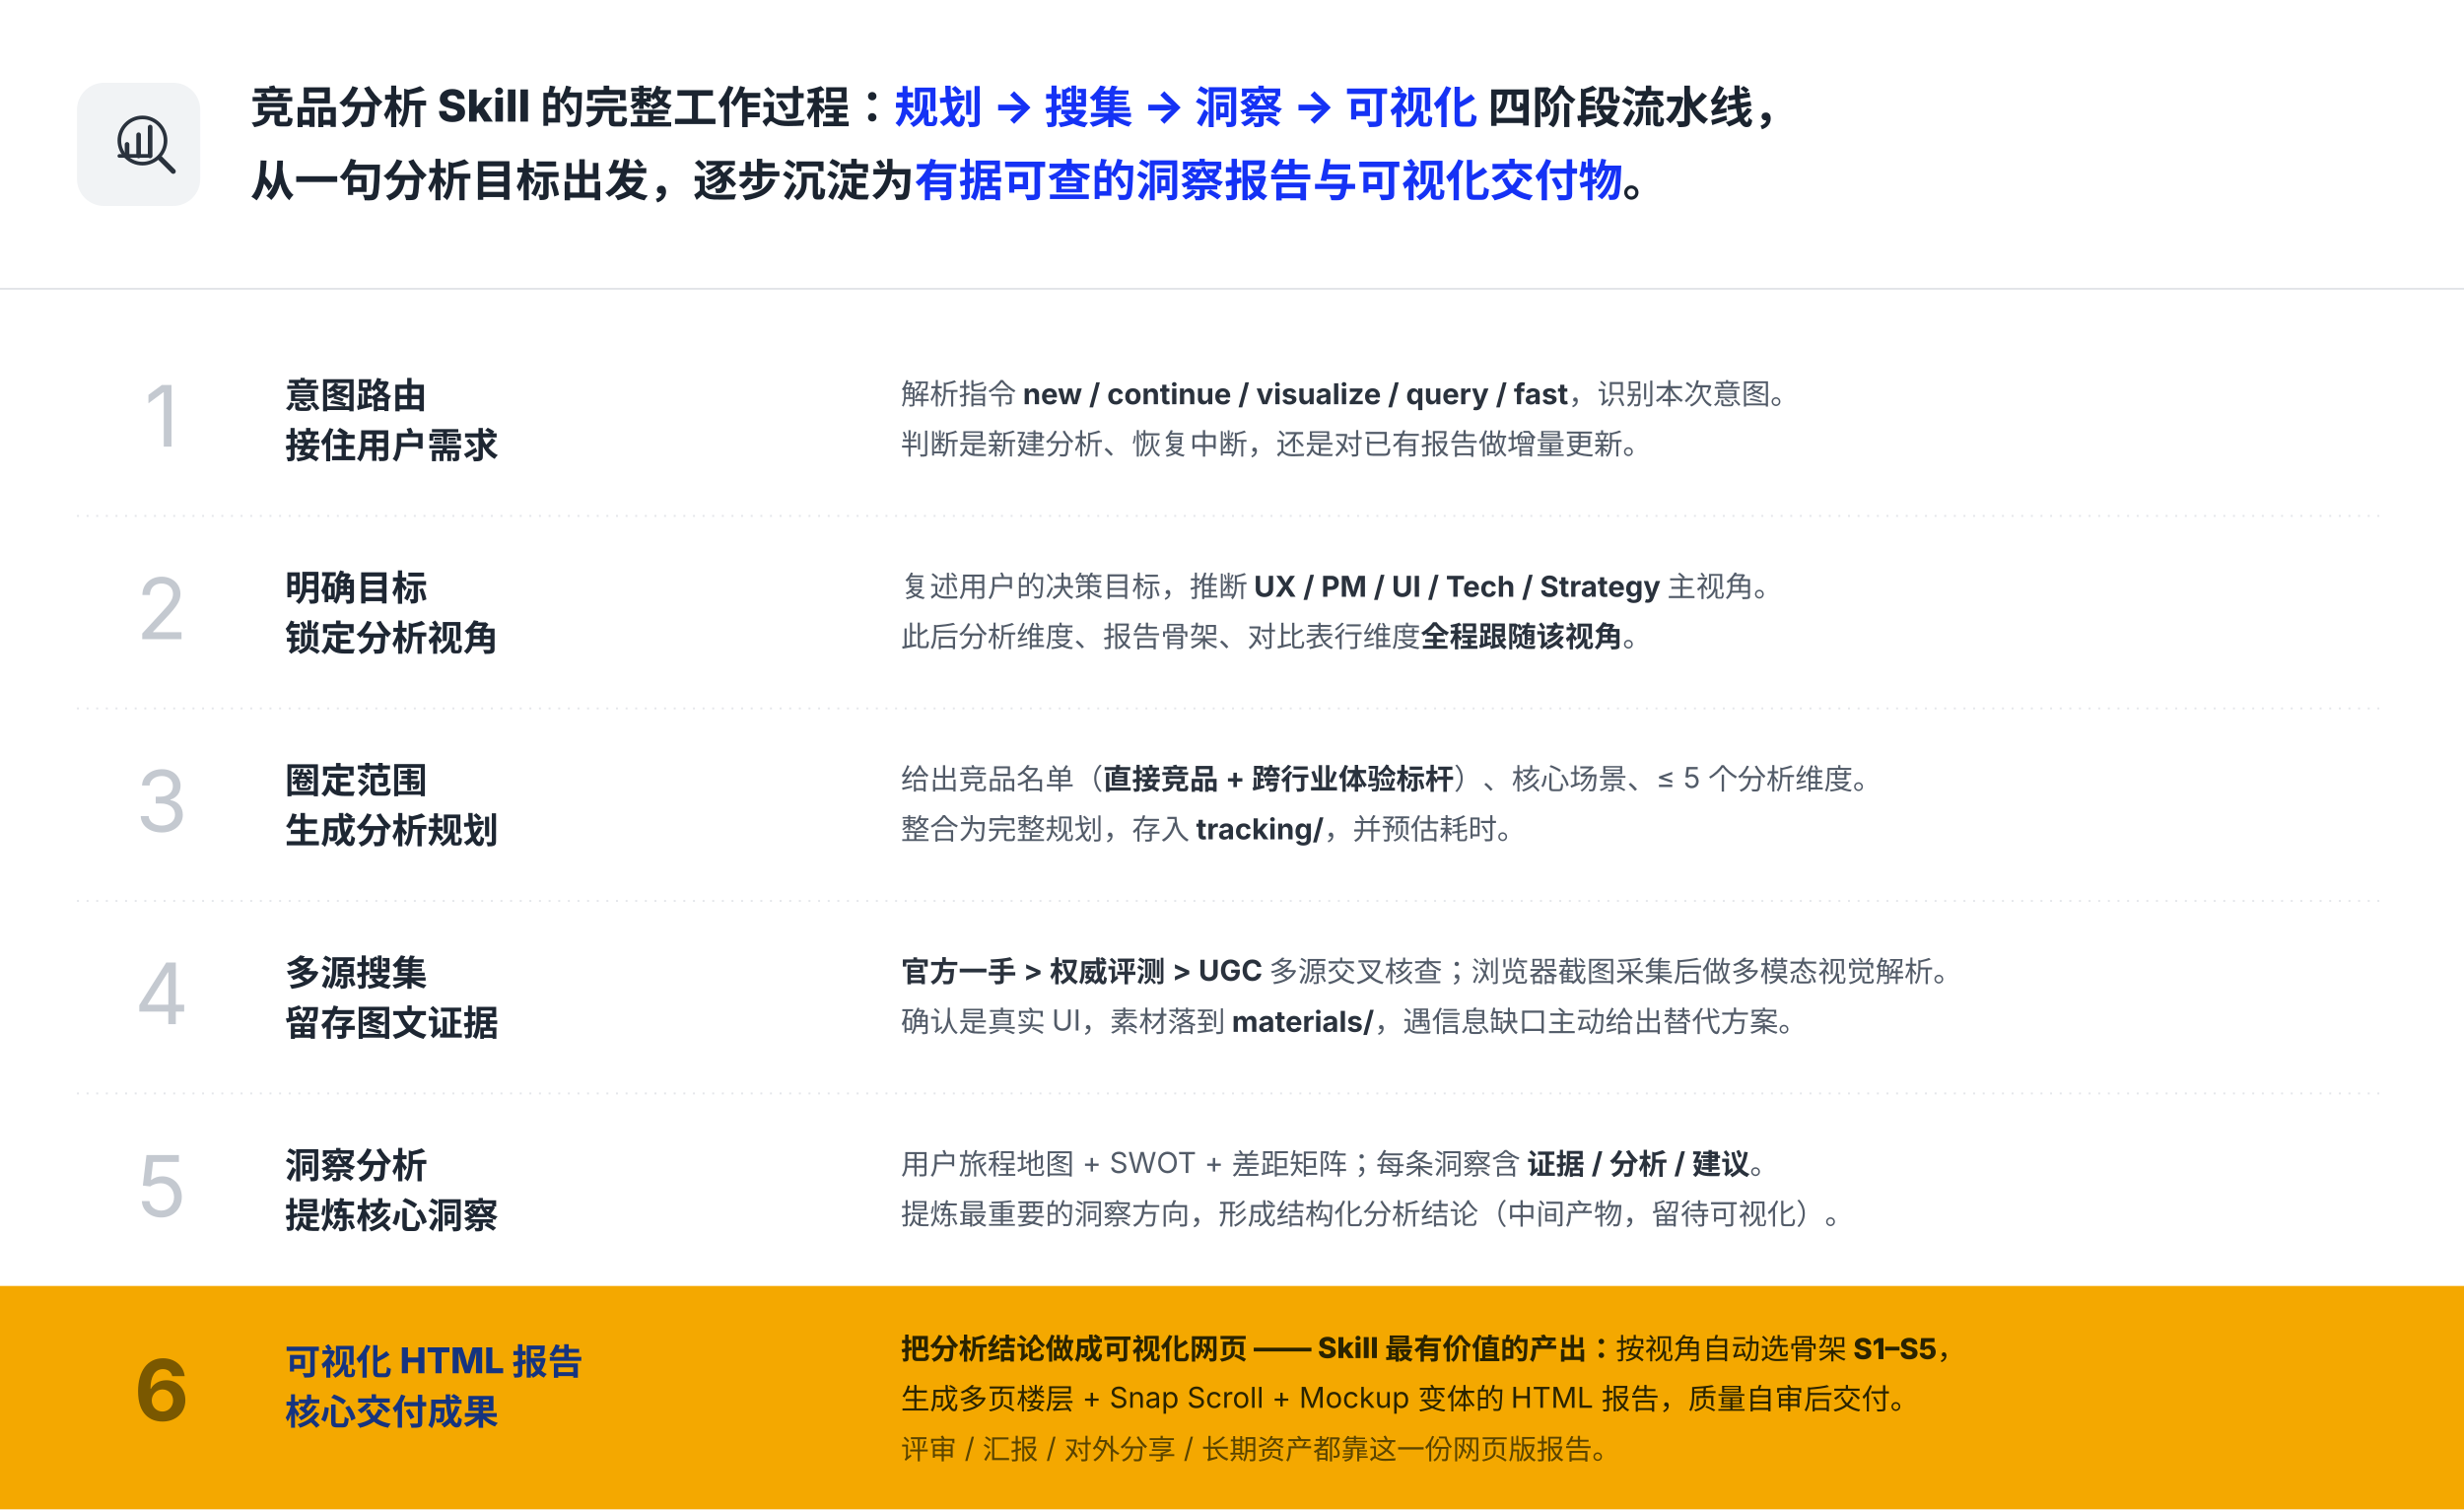
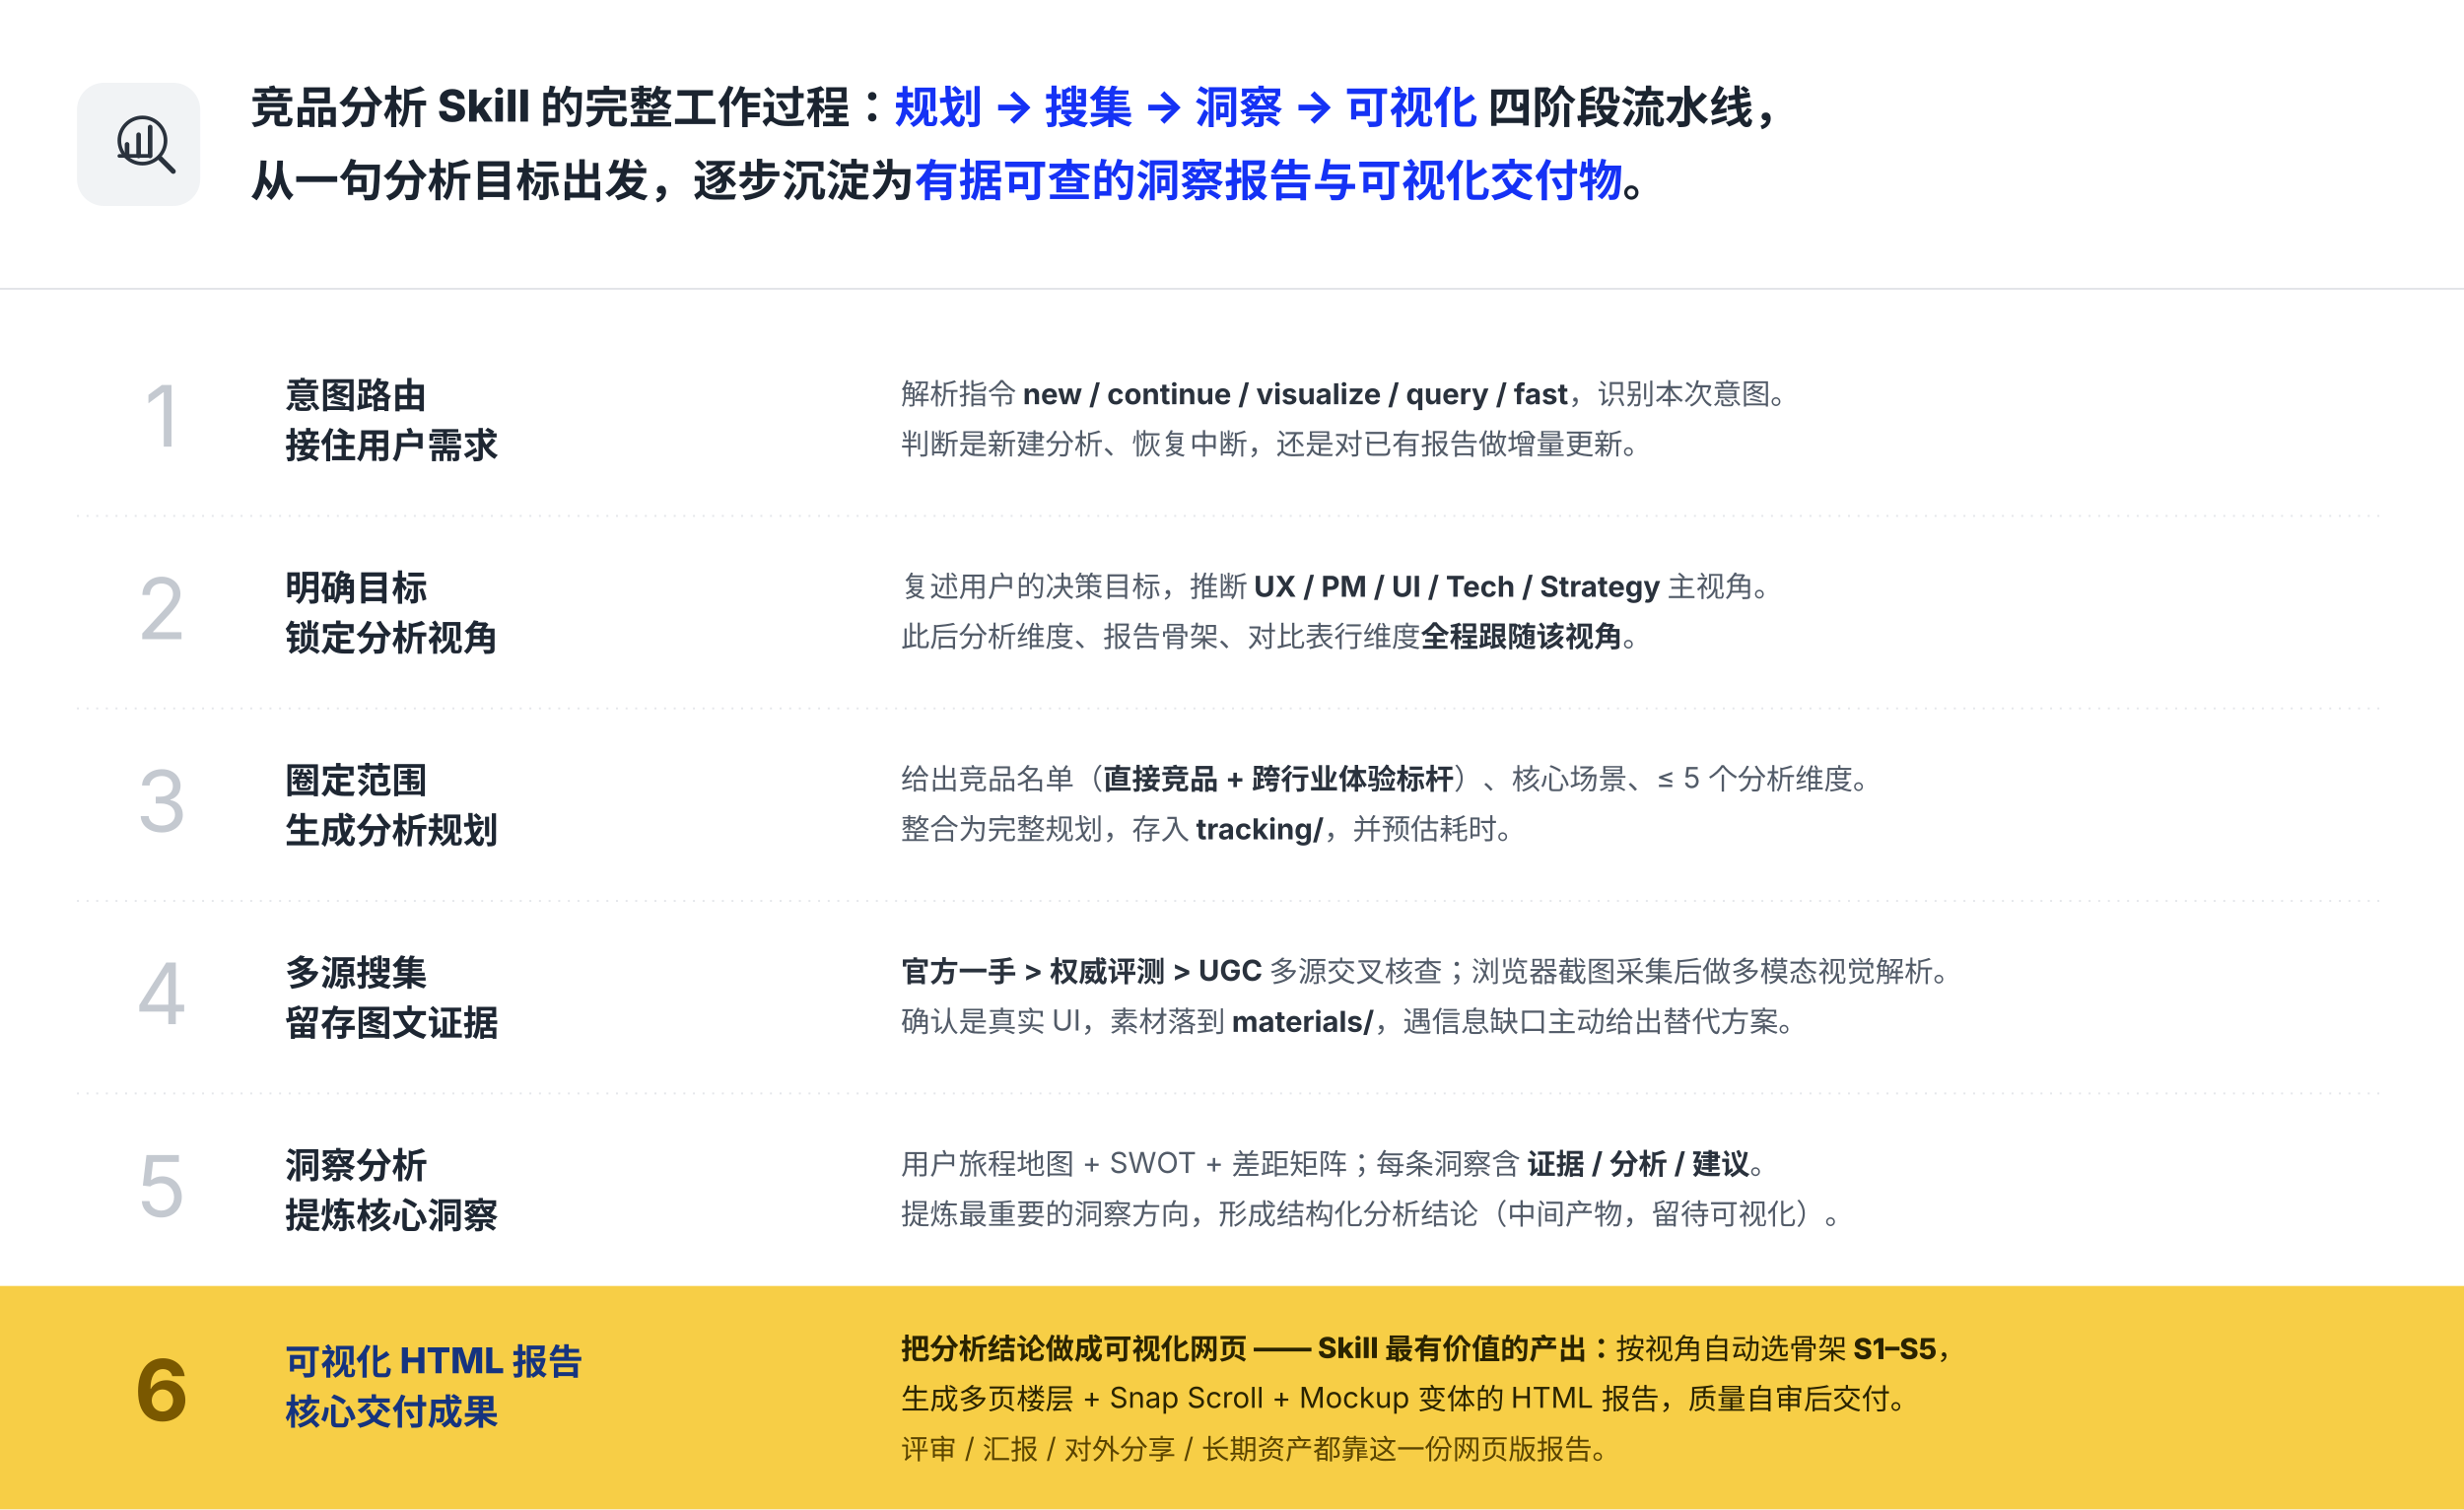
<svg xmlns="http://www.w3.org/2000/svg" width="1280" height="784" viewBox="0 0 1280 784" font-family="'Inter','Segoe UI','PingFang SC','Microsoft YaHei',sans-serif">
  <defs>
    <linearGradient id="hg" x1="0" y1="0" x2="0" y2="1">
      <stop offset="0" stop-color="#EDF0F4" />
      <stop offset="1" stop-color="#FAFBFC" />
    </linearGradient>
  </defs>
  <rect width="1280" height="784" fill="#FFFFFF" />
  <rect x="0" y="0" width="1280" height="150" fill="#FFFFFF" />
  <line x1="0" y1="150" x2="1280" y2="150" stroke="#E2E4E8" stroke-width="1" />
  <rect x="40" y="43" width="64" height="64" rx="14" fill="#F1F3F5" />
  <g transform="translate(72,75)" stroke="#2A323D" stroke-width="1.9" fill="none" stroke-linecap="round" stroke-linejoin="round">
    <line x1="-10" y1="6" x2="6" y2="6" />
    <line x1="-6" y1="6" x2="-6" y2="0" stroke-width="2.4" />
    <line x1="0" y1="6" x2="0" y2="-5" stroke-width="2.4" />
    <line x1="6" y1="6" x2="6" y2="-9" stroke-width="2.4" />
    <circle cx="2" cy="-2" r="12" />
    <line x1="11" y1="7" x2="18" y2="14" stroke-width="2.6" />
  </g>
  <text x="130" y="64" fill="#1B2430" font-size="23" font-weight="800">竞品分析 Skill 的完整工作过程：<tspan fill="#1532F5">规划 → 搜集 → 洞察 → 可视化</tspan> 四阶段流水线，</text>
  <text x="130" y="102" fill="#1B2430" font-size="23" font-weight="800">从一句分析目标出发，逐步沉淀为<tspan fill="#1532F5">有据可查的洞察报告与可视化交付物</tspan>。</text>
  <g stroke="#E4E6EA" stroke-width="1" stroke-dasharray="1 4">
    <line x1="40" y1="268" x2="1240" y2="268" />
    <line x1="40" y1="368" x2="1240" y2="368" />
    <line x1="40" y1="468" x2="1240" y2="468" />
    <line x1="40" y1="568" x2="1240" y2="568" />
  </g>
  <text x="84" y="232" fill="#C4C9D0" font-size="44" font-weight="400" text-anchor="middle">1</text>
  <text x="148" y="212" fill="#1E2733" font-size="18.5" font-weight="700">意图路由</text>
  <text x="148" y="238" fill="#1E2733" font-size="18.5" font-weight="700">接住用户需求</text>
  <text x="468" y="210" fill="#525B68" font-size="15">解析指令 <tspan font-weight="700" fill="#2A323D">new / continue / visualize / query / fast</tspan>，识别本次意图。</text>
  <text x="468" y="236" fill="#525B68" font-size="15">判断是新建分析、恢复中断，还是对已有报告做增量更新。</text>
  <text x="84" y="332" fill="#C4C9D0" font-size="44" font-weight="400" text-anchor="middle">2</text>
  <text x="148" y="312" fill="#1E2733" font-size="18.5" font-weight="700">明确目标</text>
  <text x="148" y="338" fill="#1E2733" font-size="18.5" font-weight="700">锁定分析视角</text>
  <text x="468" y="310" fill="#525B68" font-size="15">复述用户的决策目标，推断 <tspan font-weight="700" fill="#2A323D">UX / PM / UI / Tech / Strategy</tspan> 主视角。</text>
  <text x="468" y="336" fill="#525B68" font-size="15">此后分析维度、报告骨架、对比表行维度<tspan font-weight="700" fill="#2A323D">全程跟随该视角</tspan>。</text>
  <text x="84" y="432" fill="#C4C9D0" font-size="44" font-weight="400" text-anchor="middle">3</text>
  <text x="148" y="412" fill="#1E2733" font-size="18.5" font-weight="700">圈定范围</text>
  <text x="148" y="438" fill="#1E2733" font-size="18.5" font-weight="700">生成分析规划</text>
  <text x="468" y="410" fill="#525B68" font-size="15">给出竞品名单（<tspan font-weight="700" fill="#2A323D">直接竞品 + 跨行业体验标杆</tspan>）、核心场景、≤ 5 个分析维度。</text>
  <text x="468" y="436" fill="#525B68" font-size="15">整合为完整规划，存入 <tspan font-weight="700" fill="#2A323D">tracking/</tspan>，并预估耗时。</text>
  <text x="84" y="532" fill="#C4C9D0" font-size="44" font-weight="400" text-anchor="middle">4</text>
  <text x="148" y="512" fill="#1E2733" font-size="18.5" font-weight="700">多源搜集</text>
  <text x="148" y="538" fill="#1E2733" font-size="18.5" font-weight="700">留存图文证据</text>
  <text x="468" y="510" fill="#525B68" font-size="15">
    <tspan font-weight="700" fill="#2A323D">官方一手 &gt; 权威评测 &gt; UGC</tspan> 多源交叉核查；浏览器截图采集后做多模态视觉解析。</text>
  <text x="468" y="536" fill="#525B68" font-size="15">确认是真实 UI，素材落到 <tspan font-weight="700" fill="#2A323D">materials/</tspan>，遇信息缺口主动给出替代方案。</text>
  <text x="84" y="632" fill="#C4C9D0" font-size="44" font-weight="400" text-anchor="middle">5</text>
  <text x="148" y="612" fill="#1E2733" font-size="18.5" font-weight="700">洞察分析</text>
  <text x="148" y="638" fill="#1E2733" font-size="18.5" font-weight="700">提炼核心洞察</text>
  <text x="468" y="610" fill="#525B68" font-size="15">用户旅程地图 + SWOT + 差距矩阵；每条洞察含 <tspan font-weight="700" fill="#2A323D">证据 / 分析 / 建议</tspan>。</text>
  <text x="468" y="636" fill="#525B68" font-size="15">提炼最重要的洞察方向，形成结构化分析结论（中间产物，留待可视化）。</text>
-   <rect x="0" y="668" width="1280" height="116" fill="#F4A800" />
+   <rect x="0" y="668" width="1280" height="116" fill="#F7CE46" />
  <text x="84" y="738" fill="#7A5800" font-size="44" font-weight="700" text-anchor="middle">6</text>
  <text x="148" y="714" fill="#16347F" font-size="18.5" font-weight="800">可视化 HTML 报告</text>
  <text x="148" y="740" fill="#16347F" font-size="18.5" font-weight="800">核心交付成果</text>
  <text x="468" y="706" fill="#2A2300" font-size="15">
    <tspan font-weight="800">把分析结论做成可视化网页 —— Skill 最有价值的产出：</tspan>按视角自动选骨架 <tspan font-weight="800">S1–S5</tspan>，</text>
  <text x="468" y="732" fill="#2A2300" font-size="15">生成多页楼层 + Snap Scroll + Mockup 变体的 HTML 报告，质量自审后交付。</text>
  <text x="468" y="758" fill="#5A4400" font-size="14.5">评审 / 汇报 / 对外分享 / 长期资产都靠这一份网页版报告。</text>
</svg>
